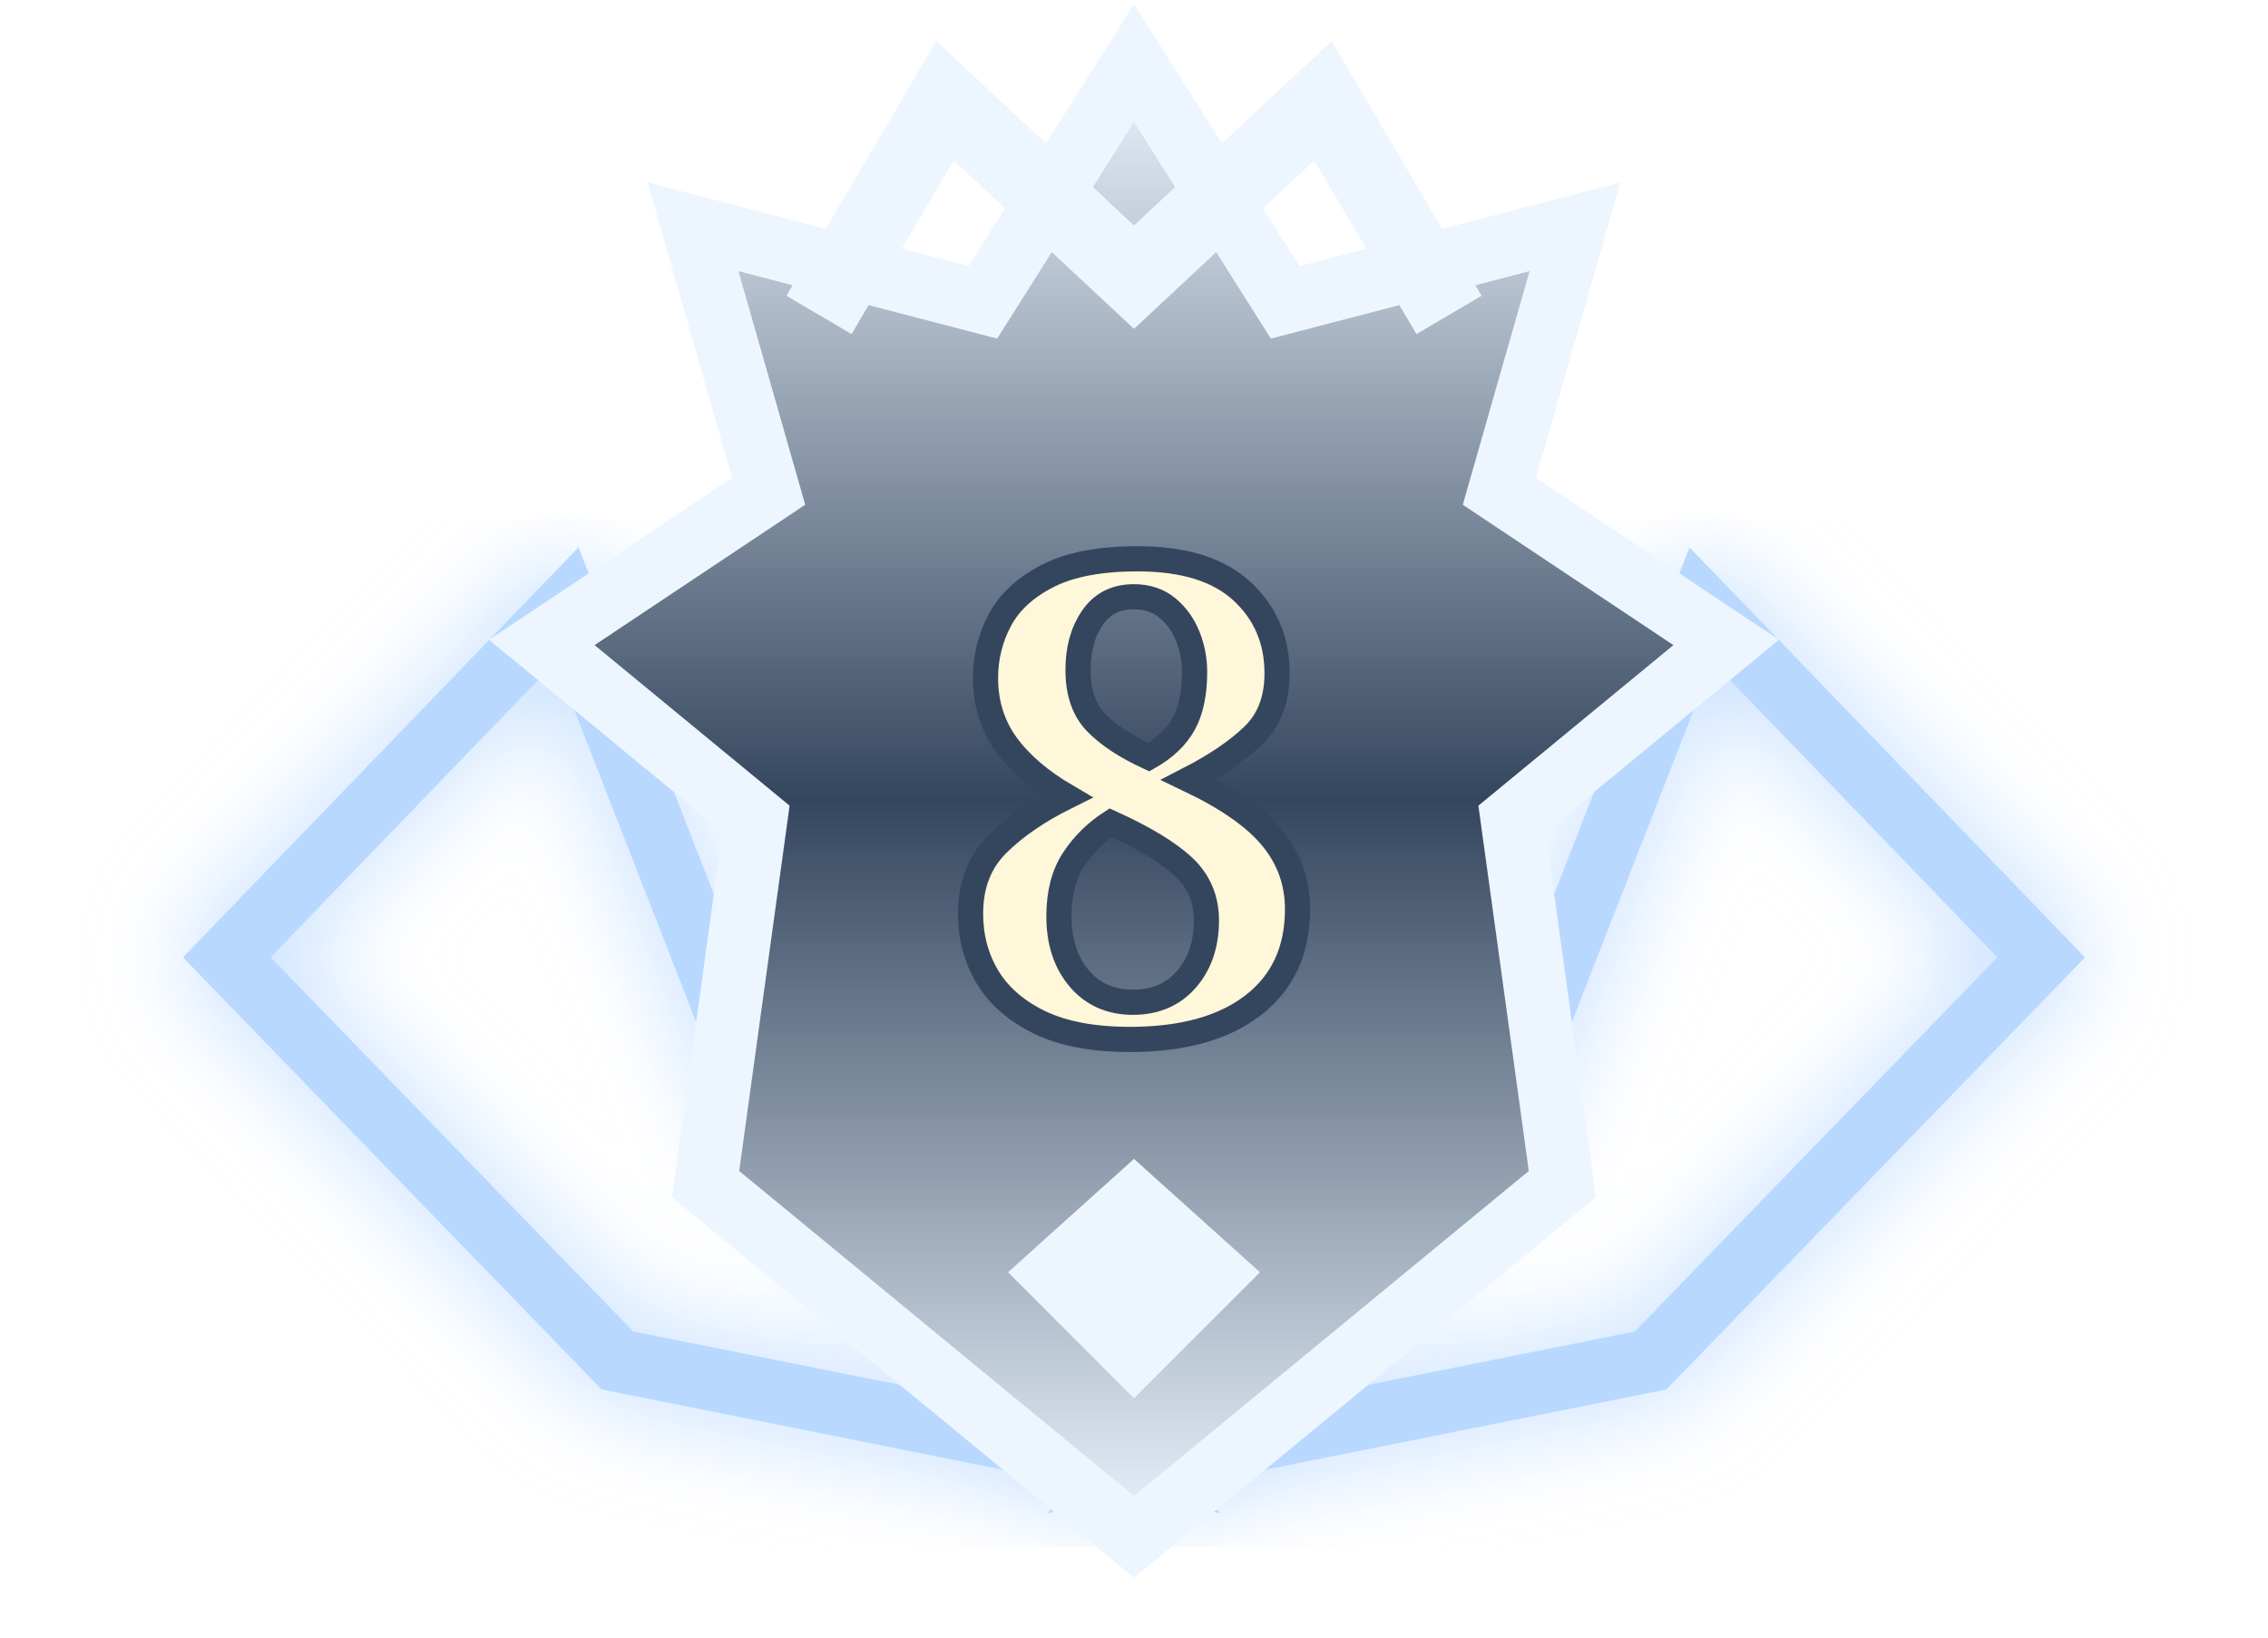
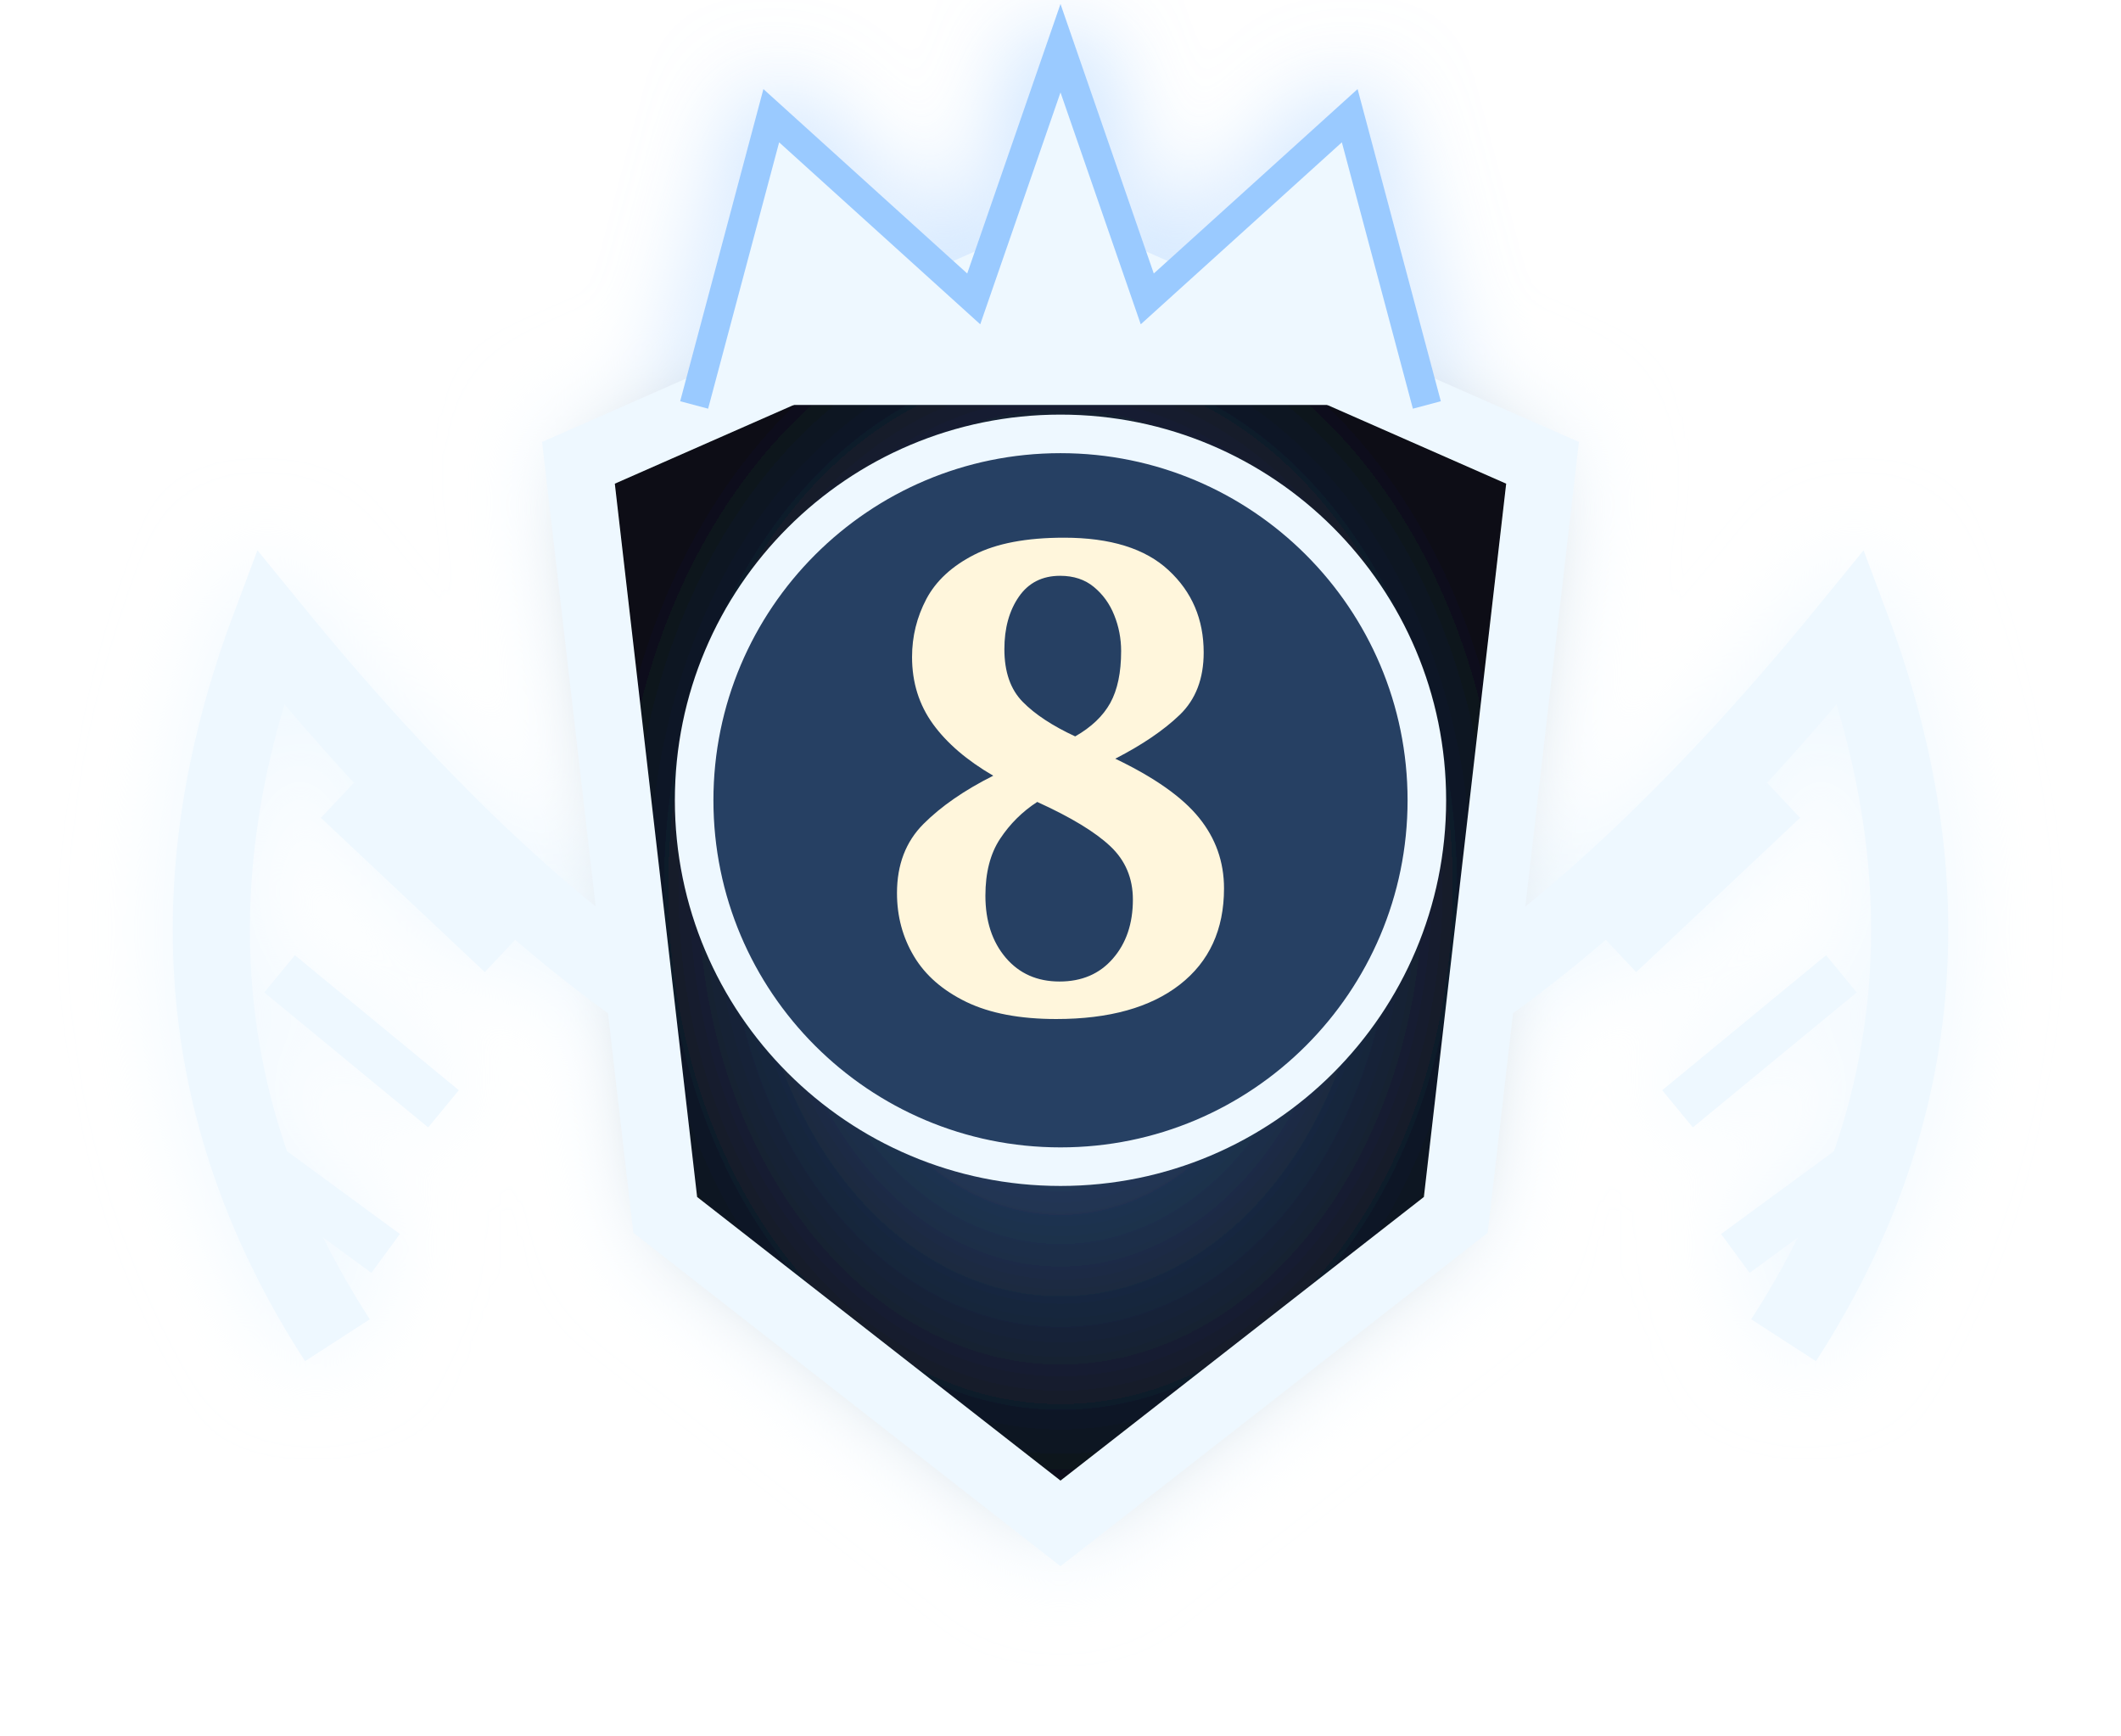
- <svg xmlns="http://www.w3.org/2000/svg" viewBox="0 0 180 130">
+ <svg xmlns="http://www.w3.org/2000/svg" viewBox="0 0 220 180">
  <defs>
-     <filter id="g">
-       <feGaussianBlur stdDeviation="4" result="b" />
+     <radialGradient id="s">
+       <stop stop-color="#eef8ff" />
+       <stop offset=".38" stop-color="#263f63" />
+       <stop offset="1" stop-color="#090b12" />
+     </radialGradient>
+     <filter id="g" x="-40%" y="-40%" width="180%" height="180%">
+       <feGaussianBlur stdDeviation="5" result="b" />
      <feMerge>
        <feMergeNode in="b" />
        <feMergeNode in="SourceGraphic" />
      </feMerge>
    </filter>
-     <linearGradient id="m" x2="0" y2="1">
-       <stop stop-color="#edf6ff" />
-       <stop offset=".5" stop-color="#34465e" />
-       <stop offset="1" stop-color="#edf6ff" />
-     </linearGradient>
  </defs>
-   <g filter="url(#g)" fill="none" stroke="#b8d8ff" stroke-width="5">
-     <path d="M18 76 45 48 61 89 89 116 49 108z" />
-     <path d="M162 76 135 48 119 89 91 116 131 108z" />
+   <g filter="url(#g)">
+     <path d="M35 139Q13 105 28 65Q50 92 70 105M185 139Q207 105 192 65Q170 92 150 105" fill="none" stroke="#eef8ff" stroke-width="8" />
+     <g fill="none" stroke="#eef8ff" stroke-width="5">
+       <path d="M40 130 25 119M46 115 29 101M52 99 35 83M180 130 195 119M174 115 191 101M168 99 185 83" />
+     </g>
+     <path d="M110 26 160 48 151 126 110 158 69 126 60 48Z" fill="url(#s)" stroke="#eef8ff" stroke-width="7" />
+     <path d="M72 42 80 12 101 31 110 5 119 31 140 12 148 42" fill="#eef8ff" stroke="#9acaff" stroke-width="3" />
+     <circle cx="110" cy="83" r="38" fill="#263f63" stroke="#eef8ff" stroke-width="4" />
+     <text x="110" y="105" text-anchor="middle" font-family="Georgia" font-weight="900" font-size="68" fill="#fff6dc">8</text>
  </g>
-   <path d="M90 5 102 24 125 18 119 39 137 51 120 65 124 94 90 122 56 94 60 65 43 51 61 39 55 18 78 24z" fill="url(#m)" stroke="#edf6ff" stroke-width="5" />
-   <path d="M65 25 75 8 90 22 105 8 115 25" fill="none" stroke="#edf6ff" stroke-width="6" />
-   <text x="90" y="82" text-anchor="middle" font-family="Georgia" font-weight="900" font-size="52" fill="#fff7da" stroke="#34465e" stroke-width="2">8</text>
-   <path d="M80 101 90 92 100 101 90 111z" fill="#edf6ff" />
</svg>
